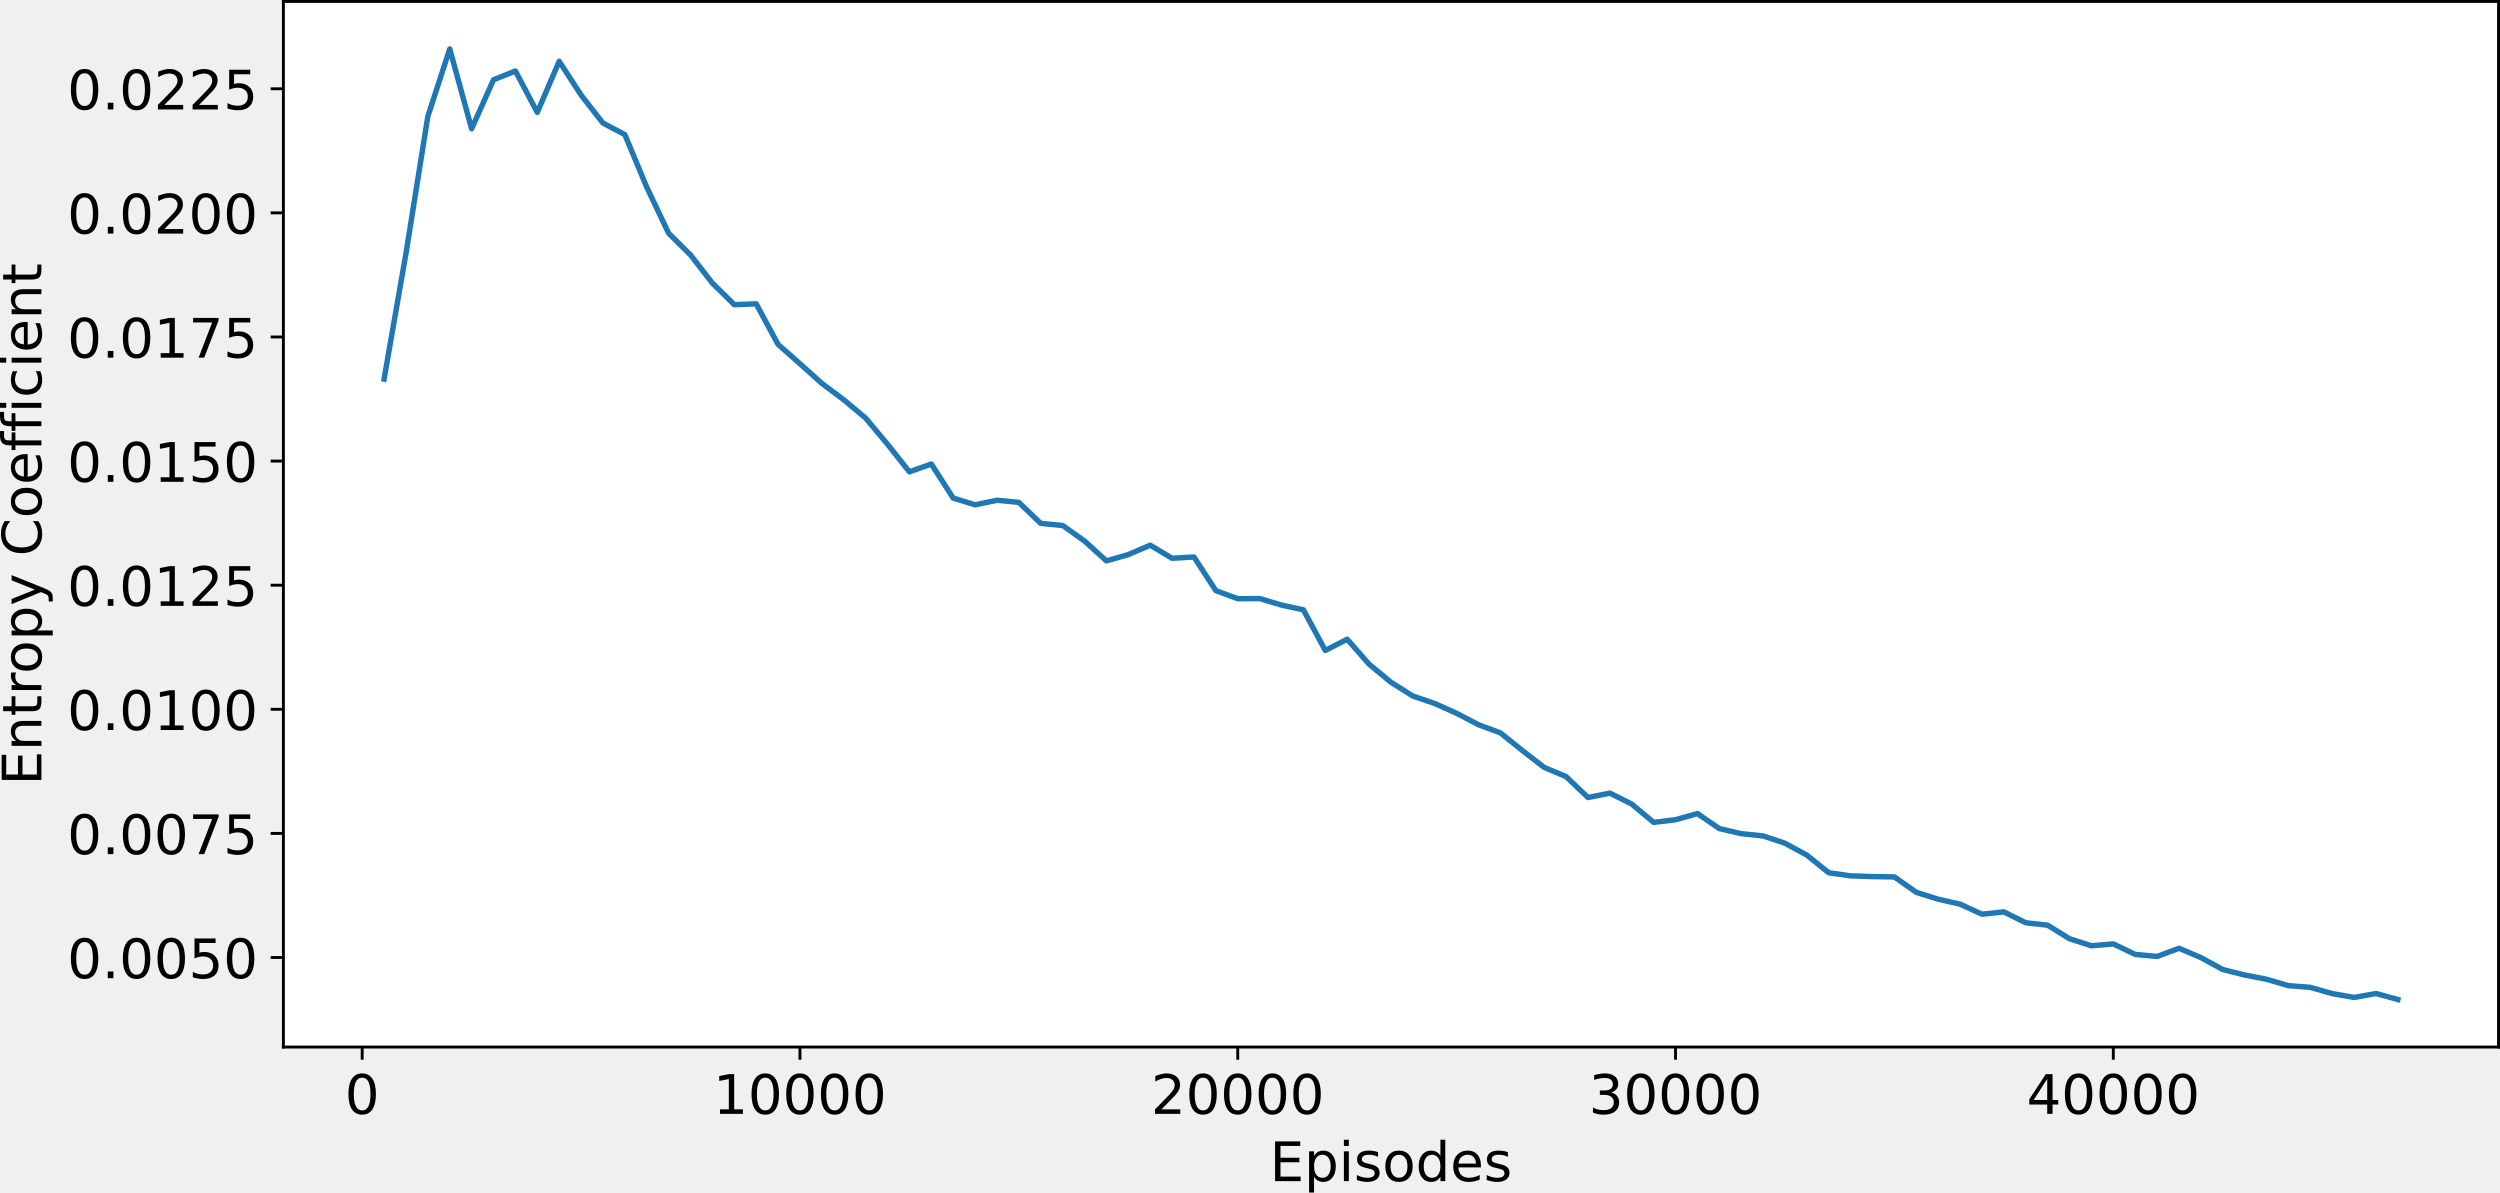
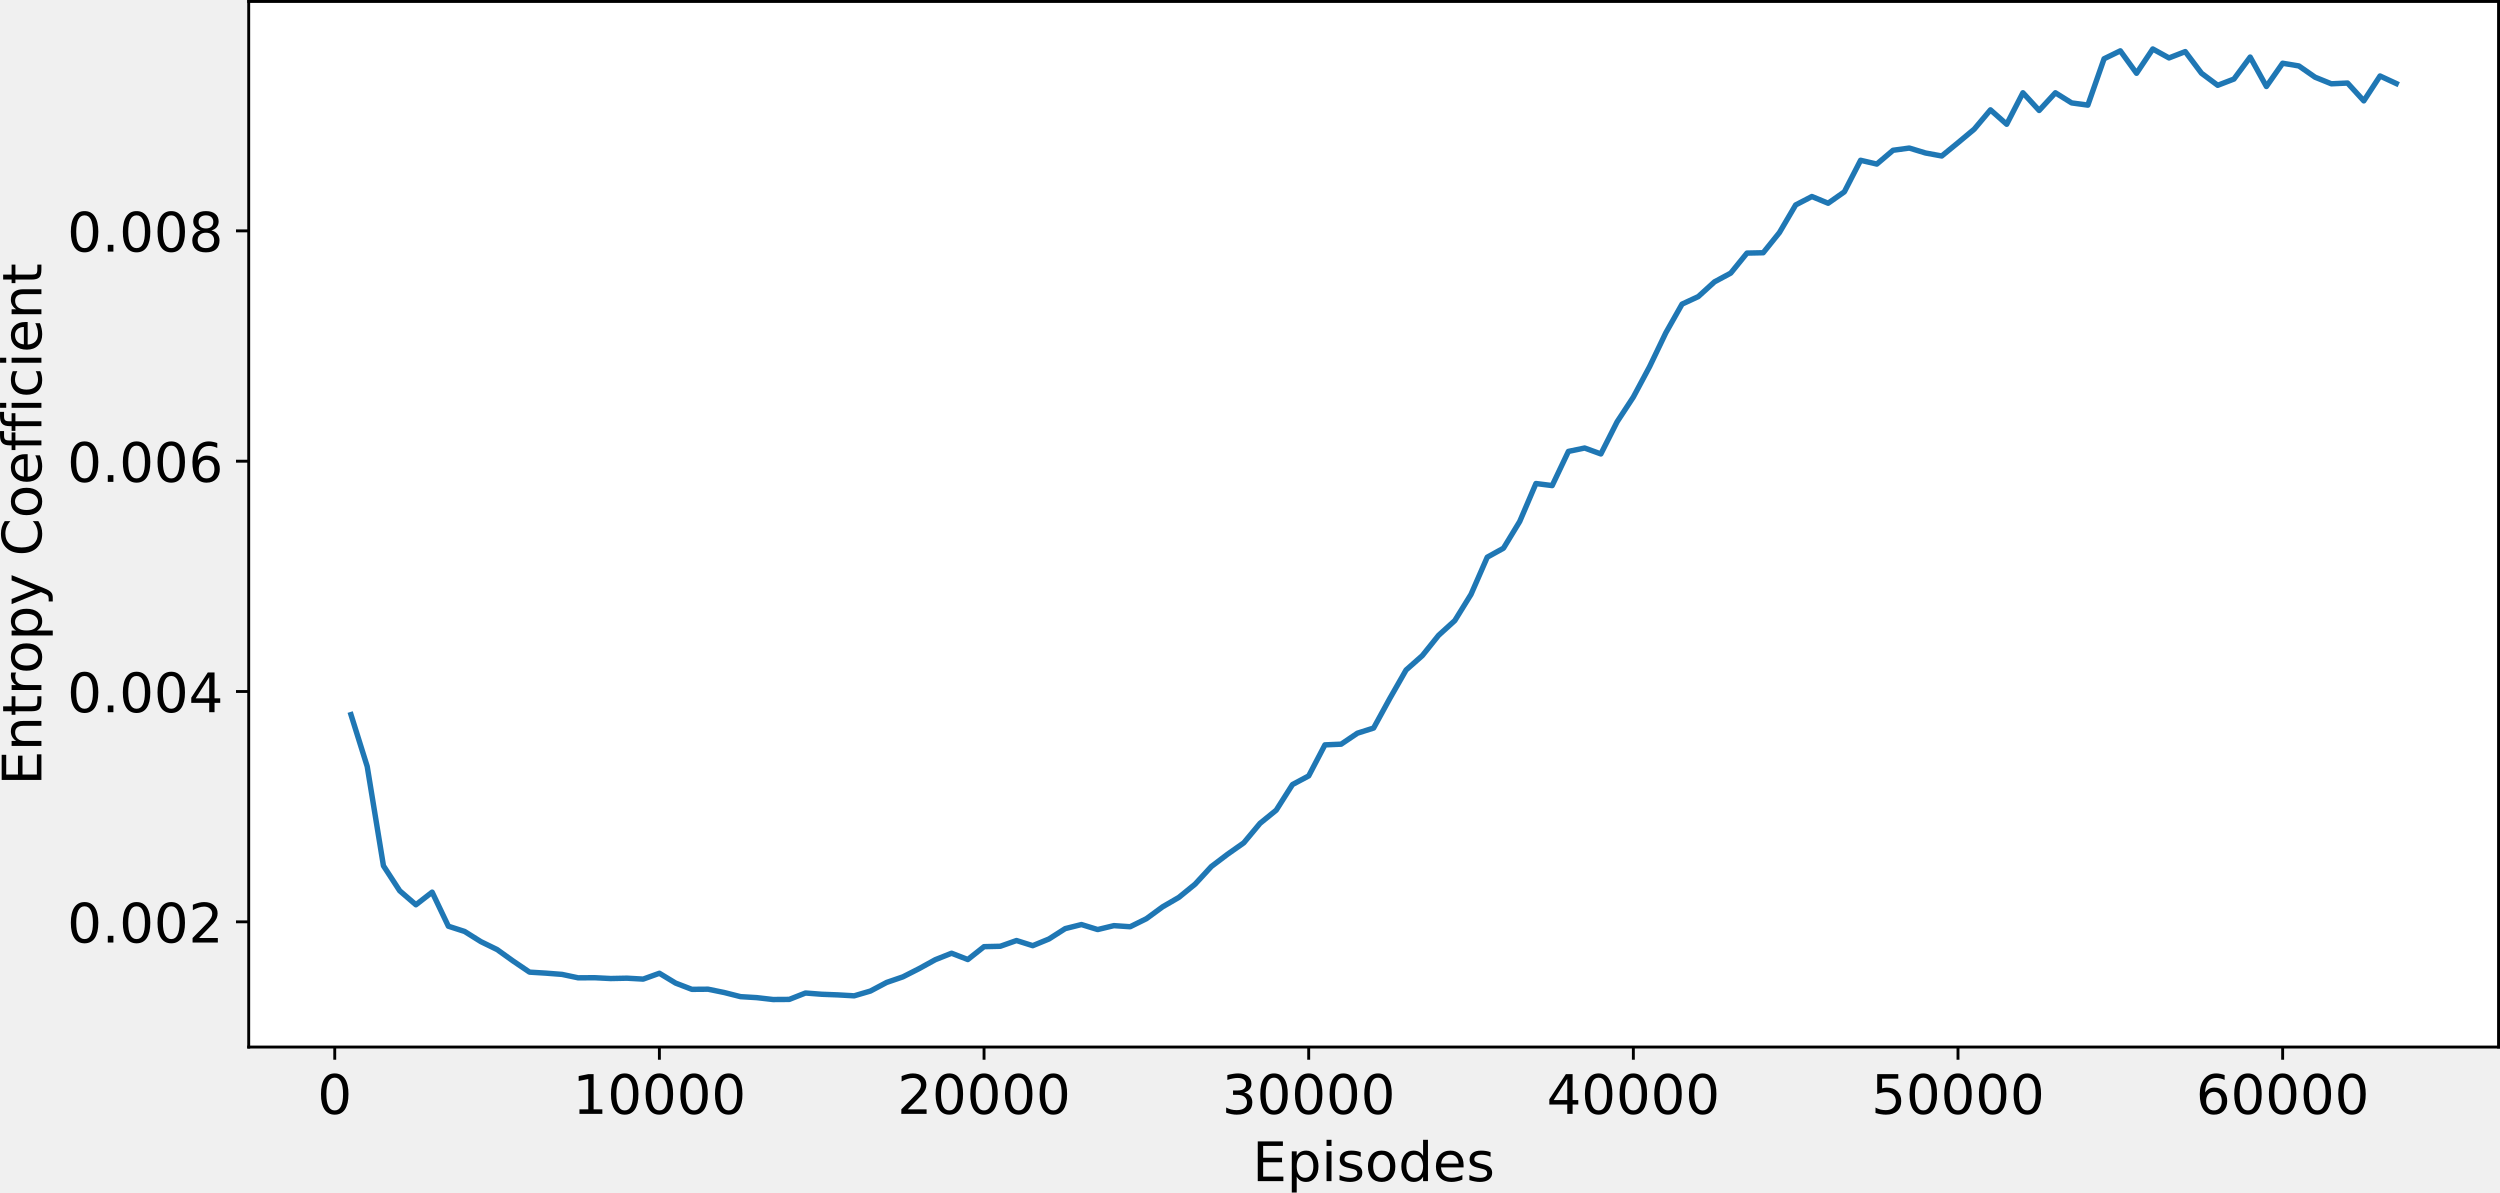
- <svg xmlns="http://www.w3.org/2000/svg" xmlns:xlink="http://www.w3.org/1999/xlink" width="688.132pt" height="328.235pt" viewBox="0 0 688.132 328.235" version="1.1">
+ <svg xmlns="http://www.w3.org/2000/svg" xmlns:xlink="http://www.w3.org/1999/xlink" height="328.235pt" version="1.1" viewBox="0 0 688.128 328.235" width="688.128pt">
  <defs id="defs1">
-     <style type="text/css" id="style1">*{stroke-linejoin: round; stroke-linecap: butt}</style>
+     <style type="text/css" id="style1">
+ *{stroke-linecap:butt;stroke-linejoin:round;}
+   </style>
  </defs>
-   <g id="figure_1" transform="translate(-16.06805,-15.8)">
+   <g id="figure_1" transform="translate(-16.0718,-15.8)">
    <g id="axes_1">
      <g id="patch_2">
-         <path d="M 94.07,304 H 703.8 V 16.2 H 94.07 Z" style="fill:#ffffff" id="path2" />
+         <path d="M 84.53,304 H 703.8 V 16.2 H 84.53 Z" style="fill:#ffffff" id="path2" />
      </g>
      <g id="matplotlib.axis_1">
        <g id="xtick_1">
          <g id="line2d_1">
            <defs id="defs2">
-               <path id="mfa1cfc1fec" d="M 0,0 V 3.5" style="stroke:#000000;stroke-width:0.8" />
+               <path d="M 0,0 V 3.5" id="m5229551690" style="stroke:#000000;stroke-width:0.8" />
            </defs>
            <g id="g2">
-               <use xlink:href="#mfa1cfc1fec" x="115.76" y="304" style="stroke:#000000;stroke-width:0.8" id="use2" />
+               <use style="stroke:#000000;stroke-width:0.8" x="108.211" xlink:href="#m5229551690" y="304" id="use2" />
            </g>
          </g>
          <g id="text_1">
-             <text style="font-style:normal;font-variant:normal;font-weight:normal;font-stretch:normal;font-size:15px;line-height:normal;font-family:'DejaVu Sans', 'Bitstream Vera Sans', 'Computer Modern Sans Serif', 'Lucida Grande', Verdana, Geneva, Lucid, Arial, Helvetica, 'Avant Garde', sans-serif;text-anchor:middle" x="115.76" y="322.398" id="text2">0</text>
+             <text style="font-style:normal;font-weight:normal;font-size:15px;font-family:'DejaVu Sans';text-anchor:middle" x="108.211" y="322.398" id="text2">0</text>
          </g>
        </g>
        <g id="xtick_2">
          <g id="line2d_2">
            <g id="g3">
-               <use xlink:href="#mfa1cfc1fec" x="236.26" y="304" style="stroke:#000000;stroke-width:0.8" id="use3" />
+               <use style="stroke:#000000;stroke-width:0.8" x="197.571" xlink:href="#m5229551690" y="304" id="use3" />
            </g>
          </g>
          <g id="text_2">
-             <text style="font-style:normal;font-variant:normal;font-weight:normal;font-stretch:normal;font-size:15px;line-height:normal;font-family:'DejaVu Sans', 'Bitstream Vera Sans', 'Computer Modern Sans Serif', 'Lucida Grande', Verdana, Geneva, Lucid, Arial, Helvetica, 'Avant Garde', sans-serif;text-anchor:middle" x="236.26" y="322.398" id="text3">10000</text>
+             <text style="font-style:normal;font-weight:normal;font-size:15px;font-family:'DejaVu Sans';text-anchor:middle" x="197.571" y="322.398" id="text3">10000</text>
          </g>
        </g>
        <g id="xtick_3">
          <g id="line2d_3">
            <g id="g4">
-               <use xlink:href="#mfa1cfc1fec" x="356.76" y="304" style="stroke:#000000;stroke-width:0.8" id="use4" />
+               <use style="stroke:#000000;stroke-width:0.8" x="286.932" xlink:href="#m5229551690" y="304" id="use4" />
            </g>
          </g>
          <g id="text_3">
-             <text style="font-style:normal;font-variant:normal;font-weight:normal;font-stretch:normal;font-size:15px;line-height:normal;font-family:'DejaVu Sans', 'Bitstream Vera Sans', 'Computer Modern Sans Serif', 'Lucida Grande', Verdana, Geneva, Lucid, Arial, Helvetica, 'Avant Garde', sans-serif;text-anchor:middle" x="356.76" y="322.398" id="text4">20000</text>
+             <text style="font-style:normal;font-weight:normal;font-size:15px;font-family:'DejaVu Sans';text-anchor:middle" x="286.932" y="322.398" id="text4">20000</text>
          </g>
        </g>
        <g id="xtick_4">
          <g id="line2d_4">
            <g id="g5">
-               <use xlink:href="#mfa1cfc1fec" x="477.26" y="304" style="stroke:#000000;stroke-width:0.8" id="use5" />
+               <use style="stroke:#000000;stroke-width:0.8" x="376.293" xlink:href="#m5229551690" y="304" id="use5" />
            </g>
          </g>
          <g id="text_4">
-             <text style="font-style:normal;font-variant:normal;font-weight:normal;font-stretch:normal;font-size:15px;line-height:normal;font-family:'DejaVu Sans', 'Bitstream Vera Sans', 'Computer Modern Sans Serif', 'Lucida Grande', Verdana, Geneva, Lucid, Arial, Helvetica, 'Avant Garde', sans-serif;text-anchor:middle" x="477.26" y="322.398" id="text5">30000</text>
+             <text style="font-style:normal;font-weight:normal;font-size:15px;font-family:'DejaVu Sans';text-anchor:middle" x="376.293" y="322.398" id="text5">30000</text>
          </g>
        </g>
        <g id="xtick_5">
          <g id="line2d_5">
            <g id="g6">
-               <use xlink:href="#mfa1cfc1fec" x="597.76" y="304" style="stroke:#000000;stroke-width:0.8" id="use6" />
+               <use style="stroke:#000000;stroke-width:0.8" x="465.654" xlink:href="#m5229551690" y="304" id="use6" />
            </g>
          </g>
          <g id="text_5">
-             <text style="font-style:normal;font-variant:normal;font-weight:normal;font-stretch:normal;font-size:15px;line-height:normal;font-family:'DejaVu Sans', 'Bitstream Vera Sans', 'Computer Modern Sans Serif', 'Lucida Grande', Verdana, Geneva, Lucid, Arial, Helvetica, 'Avant Garde', sans-serif;text-anchor:middle" x="597.76" y="322.398" id="text6">40000</text>
+             <text style="font-style:normal;font-weight:normal;font-size:15px;font-family:'DejaVu Sans';text-anchor:middle" x="465.654" y="322.398" id="text6">40000</text>
          </g>
        </g>
-         <g id="text_6">
-           <text style="font-style:normal;font-variant:normal;font-weight:normal;font-stretch:normal;font-size:15px;line-height:normal;font-family:'DejaVu Sans', 'Bitstream Vera Sans', 'Computer Modern Sans Serif', 'Lucida Grande', Verdana, Geneva, Lucid, Arial, Helvetica, 'Avant Garde', sans-serif;text-anchor:middle" x="398.935" y="340.915" id="text7">Episodes</text>
+         <g id="xtick_6">
+           <g id="line2d_6">
+             <g id="g7">
+               <use style="stroke:#000000;stroke-width:0.8" x="555.014" xlink:href="#m5229551690" y="304" id="use7" />
+             </g>
+           </g>
+           <g id="text_6">
+             <text style="font-style:normal;font-weight:normal;font-size:15px;font-family:'DejaVu Sans';text-anchor:middle" x="555.014" y="322.398" id="text7">50000</text>
+           </g>
+         </g>
+         <g id="xtick_7">
+           <g id="line2d_7">
+             <g id="g8">
+               <use style="stroke:#000000;stroke-width:0.8" x="644.375" xlink:href="#m5229551690" y="304" id="use8" />
+             </g>
+           </g>
+           <g id="text_7">
+             <text style="font-style:normal;font-weight:normal;font-size:15px;font-family:'DejaVu Sans';text-anchor:middle" x="644.375" y="322.398" id="text8">60000</text>
+           </g>
+         </g>
+         <g id="text_8">
+           <text style="font-style:normal;font-weight:normal;font-size:15px;font-family:'DejaVu Sans';text-anchor:middle" x="394.165" y="340.915" id="text9">Episodes</text>
        </g>
      </g>
      <g id="matplotlib.axis_2">
        <g id="ytick_1">
-           <g id="line2d_6">
-             <defs id="defs7">
-               <path id="mabe1434594" d="M 0,0 H -3.5" style="stroke:#000000;stroke-width:0.8" />
+           <g id="line2d_8">
+             <defs id="defs9">
+               <path d="M 0,0 H -3.5" id="me767f52aa5" style="stroke:#000000;stroke-width:0.8" />
            </defs>
-             <g id="g7">
-               <use xlink:href="#mabe1434594" x="94.07" y="279.358" style="stroke:#000000;stroke-width:0.8" id="use7" />
+             <g id="g9">
+               <use style="stroke:#000000;stroke-width:0.8" x="84.53" xlink:href="#me767f52aa5" y="269.535" id="use9" />
            </g>
          </g>
-           <g id="text_7">
-             <text style="font-style:normal;font-variant:normal;font-weight:normal;font-stretch:normal;font-size:15px;line-height:normal;font-family:'DejaVu Sans', 'Bitstream Vera Sans', 'Computer Modern Sans Serif', 'Lucida Grande', Verdana, Geneva, Lucid, Arial, Helvetica, 'Avant Garde', sans-serif;text-anchor:end" x="87.07" y="285.057" id="text8">0.0050</text>
+           <g id="text_9">
+             <text style="font-style:normal;font-weight:normal;font-size:15px;font-family:'DejaVu Sans';text-anchor:end" x="77.53" y="275.234" id="text10">0.002</text>
          </g>
        </g>
        <g id="ytick_2">
-           <g id="line2d_7">
-             <g id="g8">
-               <use xlink:href="#mabe1434594" x="94.07" y="245.197" style="stroke:#000000;stroke-width:0.8" id="use8" />
+           <g id="line2d_9">
+             <g id="g10">
+               <use style="stroke:#000000;stroke-width:0.8" x="84.53" xlink:href="#me767f52aa5" y="206.139" id="use10" />
            </g>
          </g>
-           <g id="text_8">
-             <text style="font-style:normal;font-variant:normal;font-weight:normal;font-stretch:normal;font-size:15px;line-height:normal;font-family:'DejaVu Sans', 'Bitstream Vera Sans', 'Computer Modern Sans Serif', 'Lucida Grande', Verdana, Geneva, Lucid, Arial, Helvetica, 'Avant Garde', sans-serif;text-anchor:end" x="87.07" y="250.896" id="text9">0.0075</text>
+           <g id="text_10">
+             <text style="font-style:normal;font-weight:normal;font-size:15px;font-family:'DejaVu Sans';text-anchor:end" x="77.53" y="211.838" id="text11">0.004</text>
          </g>
        </g>
        <g id="ytick_3">
-           <g id="line2d_8">
-             <g id="g9">
-               <use xlink:href="#mabe1434594" x="94.07" y="211.036" style="stroke:#000000;stroke-width:0.8" id="use9" />
+           <g id="line2d_10">
+             <g id="g11">
+               <use style="stroke:#000000;stroke-width:0.8" x="84.53" xlink:href="#me767f52aa5" y="142.742" id="use11" />
            </g>
          </g>
-           <g id="text_9">
-             <text style="font-style:normal;font-variant:normal;font-weight:normal;font-stretch:normal;font-size:15px;line-height:normal;font-family:'DejaVu Sans', 'Bitstream Vera Sans', 'Computer Modern Sans Serif', 'Lucida Grande', Verdana, Geneva, Lucid, Arial, Helvetica, 'Avant Garde', sans-serif;text-anchor:end" x="87.07" y="216.735" id="text10">0.0100</text>
+           <g id="text_11">
+             <text style="font-style:normal;font-weight:normal;font-size:15px;font-family:'DejaVu Sans';text-anchor:end" x="77.53" y="148.441" id="text12">0.006</text>
          </g>
        </g>
        <g id="ytick_4">
-           <g id="line2d_9">
-             <g id="g10">
-               <use xlink:href="#mabe1434594" x="94.07" y="176.875" style="stroke:#000000;stroke-width:0.8" id="use10" />
-             </g>
-           </g>
-           <g id="text_10">
-             <text style="font-style:normal;font-variant:normal;font-weight:normal;font-stretch:normal;font-size:15px;line-height:normal;font-family:'DejaVu Sans', 'Bitstream Vera Sans', 'Computer Modern Sans Serif', 'Lucida Grande', Verdana, Geneva, Lucid, Arial, Helvetica, 'Avant Garde', sans-serif;text-anchor:end" x="87.07" y="182.574" id="text11">0.0125</text>
-           </g>
-         </g>
-         <g id="ytick_5">
-           <g id="line2d_10">
-             <g id="g11">
-               <use xlink:href="#mabe1434594" x="94.07" y="142.714" style="stroke:#000000;stroke-width:0.8" id="use11" />
-             </g>
-           </g>
-           <g id="text_11">
-             <text style="font-style:normal;font-variant:normal;font-weight:normal;font-stretch:normal;font-size:15px;line-height:normal;font-family:'DejaVu Sans', 'Bitstream Vera Sans', 'Computer Modern Sans Serif', 'Lucida Grande', Verdana, Geneva, Lucid, Arial, Helvetica, 'Avant Garde', sans-serif;text-anchor:end" x="87.07" y="148.413" id="text12">0.0150</text>
-           </g>
-         </g>
-         <g id="ytick_6">
          <g id="line2d_11">
            <g id="g12">
-               <use xlink:href="#mabe1434594" x="94.07" y="108.553" style="stroke:#000000;stroke-width:0.8" id="use12" />
+               <use style="stroke:#000000;stroke-width:0.8" x="84.53" xlink:href="#me767f52aa5" y="79.346" id="use12" />
            </g>
          </g>
          <g id="text_12">
-             <text style="font-style:normal;font-variant:normal;font-weight:normal;font-stretch:normal;font-size:15px;line-height:normal;font-family:'DejaVu Sans', 'Bitstream Vera Sans', 'Computer Modern Sans Serif', 'Lucida Grande', Verdana, Geneva, Lucid, Arial, Helvetica, 'Avant Garde', sans-serif;text-anchor:end" x="87.07" y="114.252" id="text13">0.0175</text>
+             <text style="font-style:normal;font-weight:normal;font-size:15px;font-family:'DejaVu Sans';text-anchor:end" x="77.53" y="85.044" id="text13">0.008</text>
          </g>
        </g>
-         <g id="ytick_7">
-           <g id="line2d_12">
-             <g id="g13">
-               <use xlink:href="#mabe1434594" x="94.07" y="74.392" style="stroke:#000000;stroke-width:0.8" id="use13" />
-             </g>
-           </g>
-           <g id="text_13">
-             <text style="font-style:normal;font-variant:normal;font-weight:normal;font-stretch:normal;font-size:15px;line-height:normal;font-family:'DejaVu Sans', 'Bitstream Vera Sans', 'Computer Modern Sans Serif', 'Lucida Grande', Verdana, Geneva, Lucid, Arial, Helvetica, 'Avant Garde', sans-serif;text-anchor:end" x="87.07" y="80.091" id="text14">0.0200</text>
-           </g>
-         </g>
-         <g id="ytick_8">
-           <g id="line2d_13">
-             <g id="g14">
-               <use xlink:href="#mabe1434594" x="94.07" y="40.231" style="stroke:#000000;stroke-width:0.8" id="use14" />
-             </g>
-           </g>
-           <g id="text_14">
-             <text style="font-style:normal;font-variant:normal;font-weight:normal;font-stretch:normal;font-size:15px;line-height:normal;font-family:'DejaVu Sans', 'Bitstream Vera Sans', 'Computer Modern Sans Serif', 'Lucida Grande', Verdana, Geneva, Lucid, Arial, Helvetica, 'Avant Garde', sans-serif;text-anchor:end" x="87.07" y="45.93" id="text15">0.0225</text>
-           </g>
-         </g>
-         <g id="text_15">
-           <text style="font-style:normal;font-variant:normal;font-weight:normal;font-stretch:normal;font-size:15px;line-height:normal;font-family:'DejaVu Sans', 'Bitstream Vera Sans', 'Computer Modern Sans Serif', 'Lucida Grande', Verdana, Geneva, Lucid, Arial, Helvetica, 'Avant Garde', sans-serif;text-anchor:middle" x="27.465" y="160.1" transform="rotate(-90,27.46453,160.1)" id="text16">Entropy Coefficient</text>
+         <g id="text_13">
+           <text style="font-style:normal;font-weight:normal;font-size:15px;font-family:'DejaVu Sans';text-anchor:middle" transform="rotate(-90,27.46828,160.1)" x="27.468" y="160.1" id="text14">Entropy Coefficient</text>
        </g>
      </g>
-       <g id="line2d_14">
-         <path d="m 121.785,120.142 6.025,-34.548 6.025,-37.769 6.025,-18.543 6.025,21.957 6.025,-13.481 6.025,-2.415 6.025,11.402 6.025,-14.073 6.025,9.297 6.025,7.707 6.025,3.182 6.025,14.46 6.025,12.685 6.025,5.977 6.025,7.759 6.025,5.925 6.025,-0.23 6.025,11.167 6.025,5.319 6.025,5.41 6.025,4.511 6.025,5.039 6.025,7.198 6.025,7.594 6.025,-2.149 6.025,9.36 6.025,1.872 6.025,-1.256 6.025,0.583 6.025,5.785 6.025,0.572 6.025,4.278 6.025,5.459 6.025,-1.719 6.025,-2.598 6.025,3.605 6.025,-0.351 6.025,9.263 6.025,2.22 6.025,-0.037 6.025,1.789 6.025,1.309 6.025,11.191 6.025,-3.104 6.025,6.875 6.025,4.976 6.025,3.798 6.025,2.052 6.025,2.694 6.025,3.15 6.025,2.242 6.025,4.84 6.025,4.663 6.025,2.522 6.025,5.756 6.025,-1.201 6.025,3.011 6.025,5.04 6.025,-0.732 6.025,-1.691 6.025,4.123 6.025,1.406 6.025,0.619 6.025,2.022 6.025,3.269 6.025,4.857 6.025,0.845 6.025,0.201 6.025,0.097 6.025,4.242 6.025,1.888 6.025,1.363 6.025,2.764 6.025,-0.639 6.025,3.002 6.025,0.661 6.025,3.736 6.025,1.932 6.025,-0.516 6.025,2.899 6.025,0.555 6.025,-2.244 6.025,2.552 6.025,3.291 6.025,1.509 6.025,1.169 6.025,1.764 6.025,0.464 6.025,1.719 6.025,1.059 6.025,-1.08 6.025,1.649" clip-path="url(#p7c84aa7668)" style="fill:none;stroke:#1f77b4;stroke-width:1.5;stroke-linecap:square" id="path16" />
+       <g id="line2d_12">
+         <path clip-path="url(#p3f58294cb4)" d="m 112.679,212.508 4.468,14.262 4.468,27.336 4.468,6.877 4.468,3.856 4.468,-3.472 4.468,9.375 4.468,1.442 4.468,2.796 4.468,2.182 4.468,3.197 4.468,3.023 4.468,0.274 4.468,0.346 4.468,0.948 4.468,-0.034 4.468,0.226 4.468,-0.095 4.468,0.253 4.468,-1.608 4.468,2.706 4.468,1.719 4.468,-0.037 4.468,0.918 4.468,1.132 4.468,0.271 4.468,0.518 4.468,-0.03 4.468,-1.761 4.468,0.344 4.468,0.174 4.468,0.255 4.468,-1.314 4.468,-2.369 4.468,-1.535 4.468,-2.269 4.468,-2.462 4.468,-1.774 4.468,1.733 4.468,-3.541 4.468,-0.109 4.468,-1.576 4.468,1.41 4.468,-1.839 4.468,-2.852 4.468,-1.12 4.468,1.377 4.468,-1.079 4.468,0.305 4.468,-2.209 4.468,-3.273 4.468,-2.593 4.468,-3.643 4.468,-4.847 4.468,-3.388 4.468,-3.141 4.468,-5.362 4.468,-3.632 4.468,-7.047 4.468,-2.385 4.468,-8.539 4.468,-0.195 4.468,-3.018 4.468,-1.423 4.468,-8.164 4.468,-7.813 4.468,-3.954 4.468,-5.58 4.468,-4.06 4.468,-7.221 4.468,-10.232 4.468,-2.476 4.468,-7.355 4.468,-10.445 4.468,0.564 4.468,-9.404 4.468,-0.934 4.468,1.628 4.468,-8.845 4.468,-6.815 4.468,-8.355 4.468,-9.313 4.468,-7.907 4.468,-2.072 4.468,-4.062 4.468,-2.403 4.468,-5.509 4.468,-0.099 4.468,-5.551 4.468,-7.605 4.468,-2.318 4.468,1.849 4.468,-3.138 4.468,-8.683 4.468,1.04 4.468,-3.797 4.468,-0.61 4.468,1.359 4.468,0.823 4.468,-3.651 4.468,-3.729 4.468,-5.316 4.468,3.961 4.468,-8.663 4.468,4.864 4.468,-4.862 4.468,2.785 4.468,0.612 4.468,-12.763 4.468,-2.178 4.468,6.173 4.468,-6.686 4.468,2.462 4.468,-1.738 4.468,5.948 4.468,3.325 4.468,-1.722 4.468,-6.046 4.468,8.09 4.468,-6.395 4.468,0.744 4.468,3.104 4.468,1.811 4.468,-0.208 4.468,4.904 4.468,-6.843 4.468,2.07" style="fill:none;stroke:#1f77b4;stroke-width:1.5;stroke-linecap:square" id="path14" />
      </g>
      <g id="patch_3">
-         <path d="M 94.07,304 V 16.2" style="fill:none;stroke:#000000;stroke-width:0.8;stroke-linecap:square;stroke-linejoin:miter" id="path17" />
+         <path d="M 84.53,304 V 16.2" style="fill:none;stroke:#000000;stroke-width:0.8;stroke-linecap:square;stroke-linejoin:miter" id="path15" />
      </g>
      <g id="patch_4">
-         <path d="M 703.8,304 V 16.2" style="fill:none;stroke:#000000;stroke-width:0.8;stroke-linecap:square;stroke-linejoin:miter" id="path18" />
+         <path d="M 703.8,304 V 16.2" style="fill:none;stroke:#000000;stroke-width:0.8;stroke-linecap:square;stroke-linejoin:miter" id="path16" />
      </g>
      <g id="patch_5">
-         <path d="M 94.07,304 H 703.8" style="fill:none;stroke:#000000;stroke-width:0.8;stroke-linecap:square;stroke-linejoin:miter" id="path19" />
+         <path d="M 84.53,304 H 703.8" style="fill:none;stroke:#000000;stroke-width:0.8;stroke-linecap:square;stroke-linejoin:miter" id="path17" />
      </g>
      <g id="patch_6">
-         <path d="M 94.07,16.2 H 703.8" style="fill:none;stroke:#000000;stroke-width:0.8;stroke-linecap:square;stroke-linejoin:miter" id="path20" />
+         <path d="M 84.53,16.2 H 703.8" style="fill:none;stroke:#000000;stroke-width:0.8;stroke-linecap:square;stroke-linejoin:miter" id="path18" />
      </g>
    </g>
  </g>
-   <defs id="defs20">
-     <clipPath id="p7c84aa7668">
-       <rect x="94.07" y="16.2" width="609.73" height="287.8" id="rect20" />
+   <defs id="defs18">
+     <clipPath id="p3f58294cb4">
+       <rect height="287.8" width="619.27" x="84.53" y="16.2" id="rect18" />
    </clipPath>
  </defs>
</svg>
